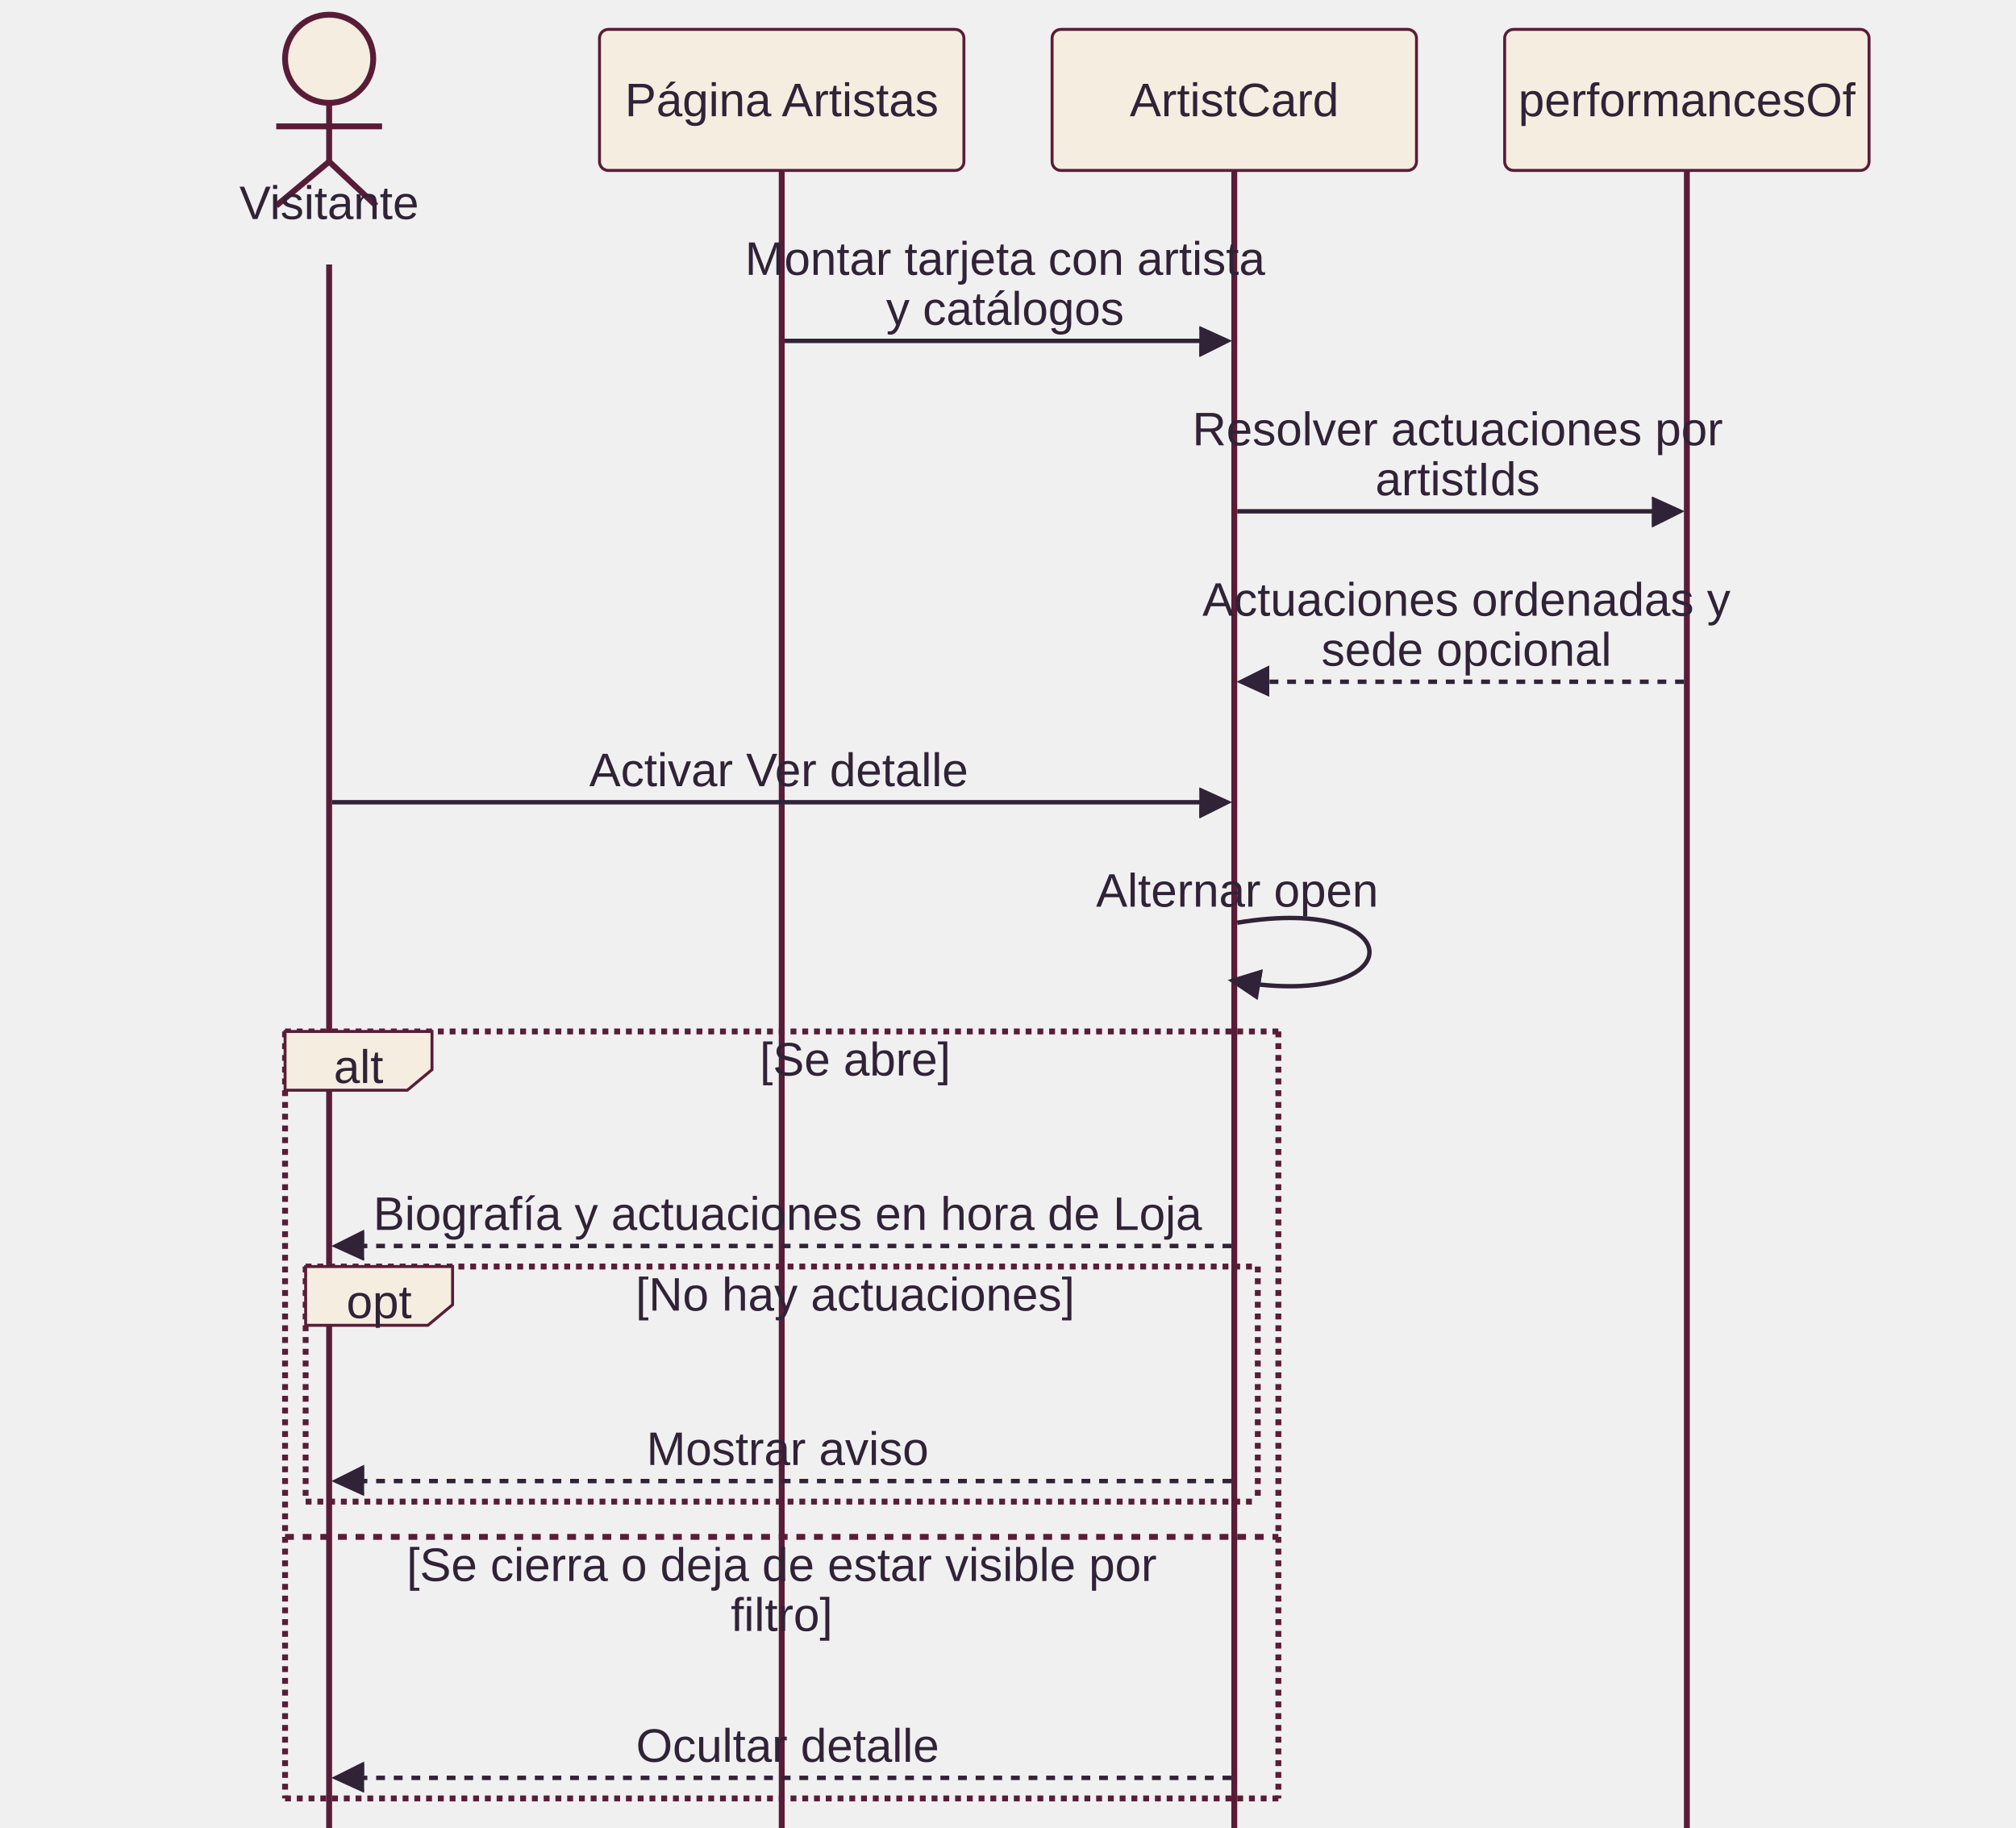
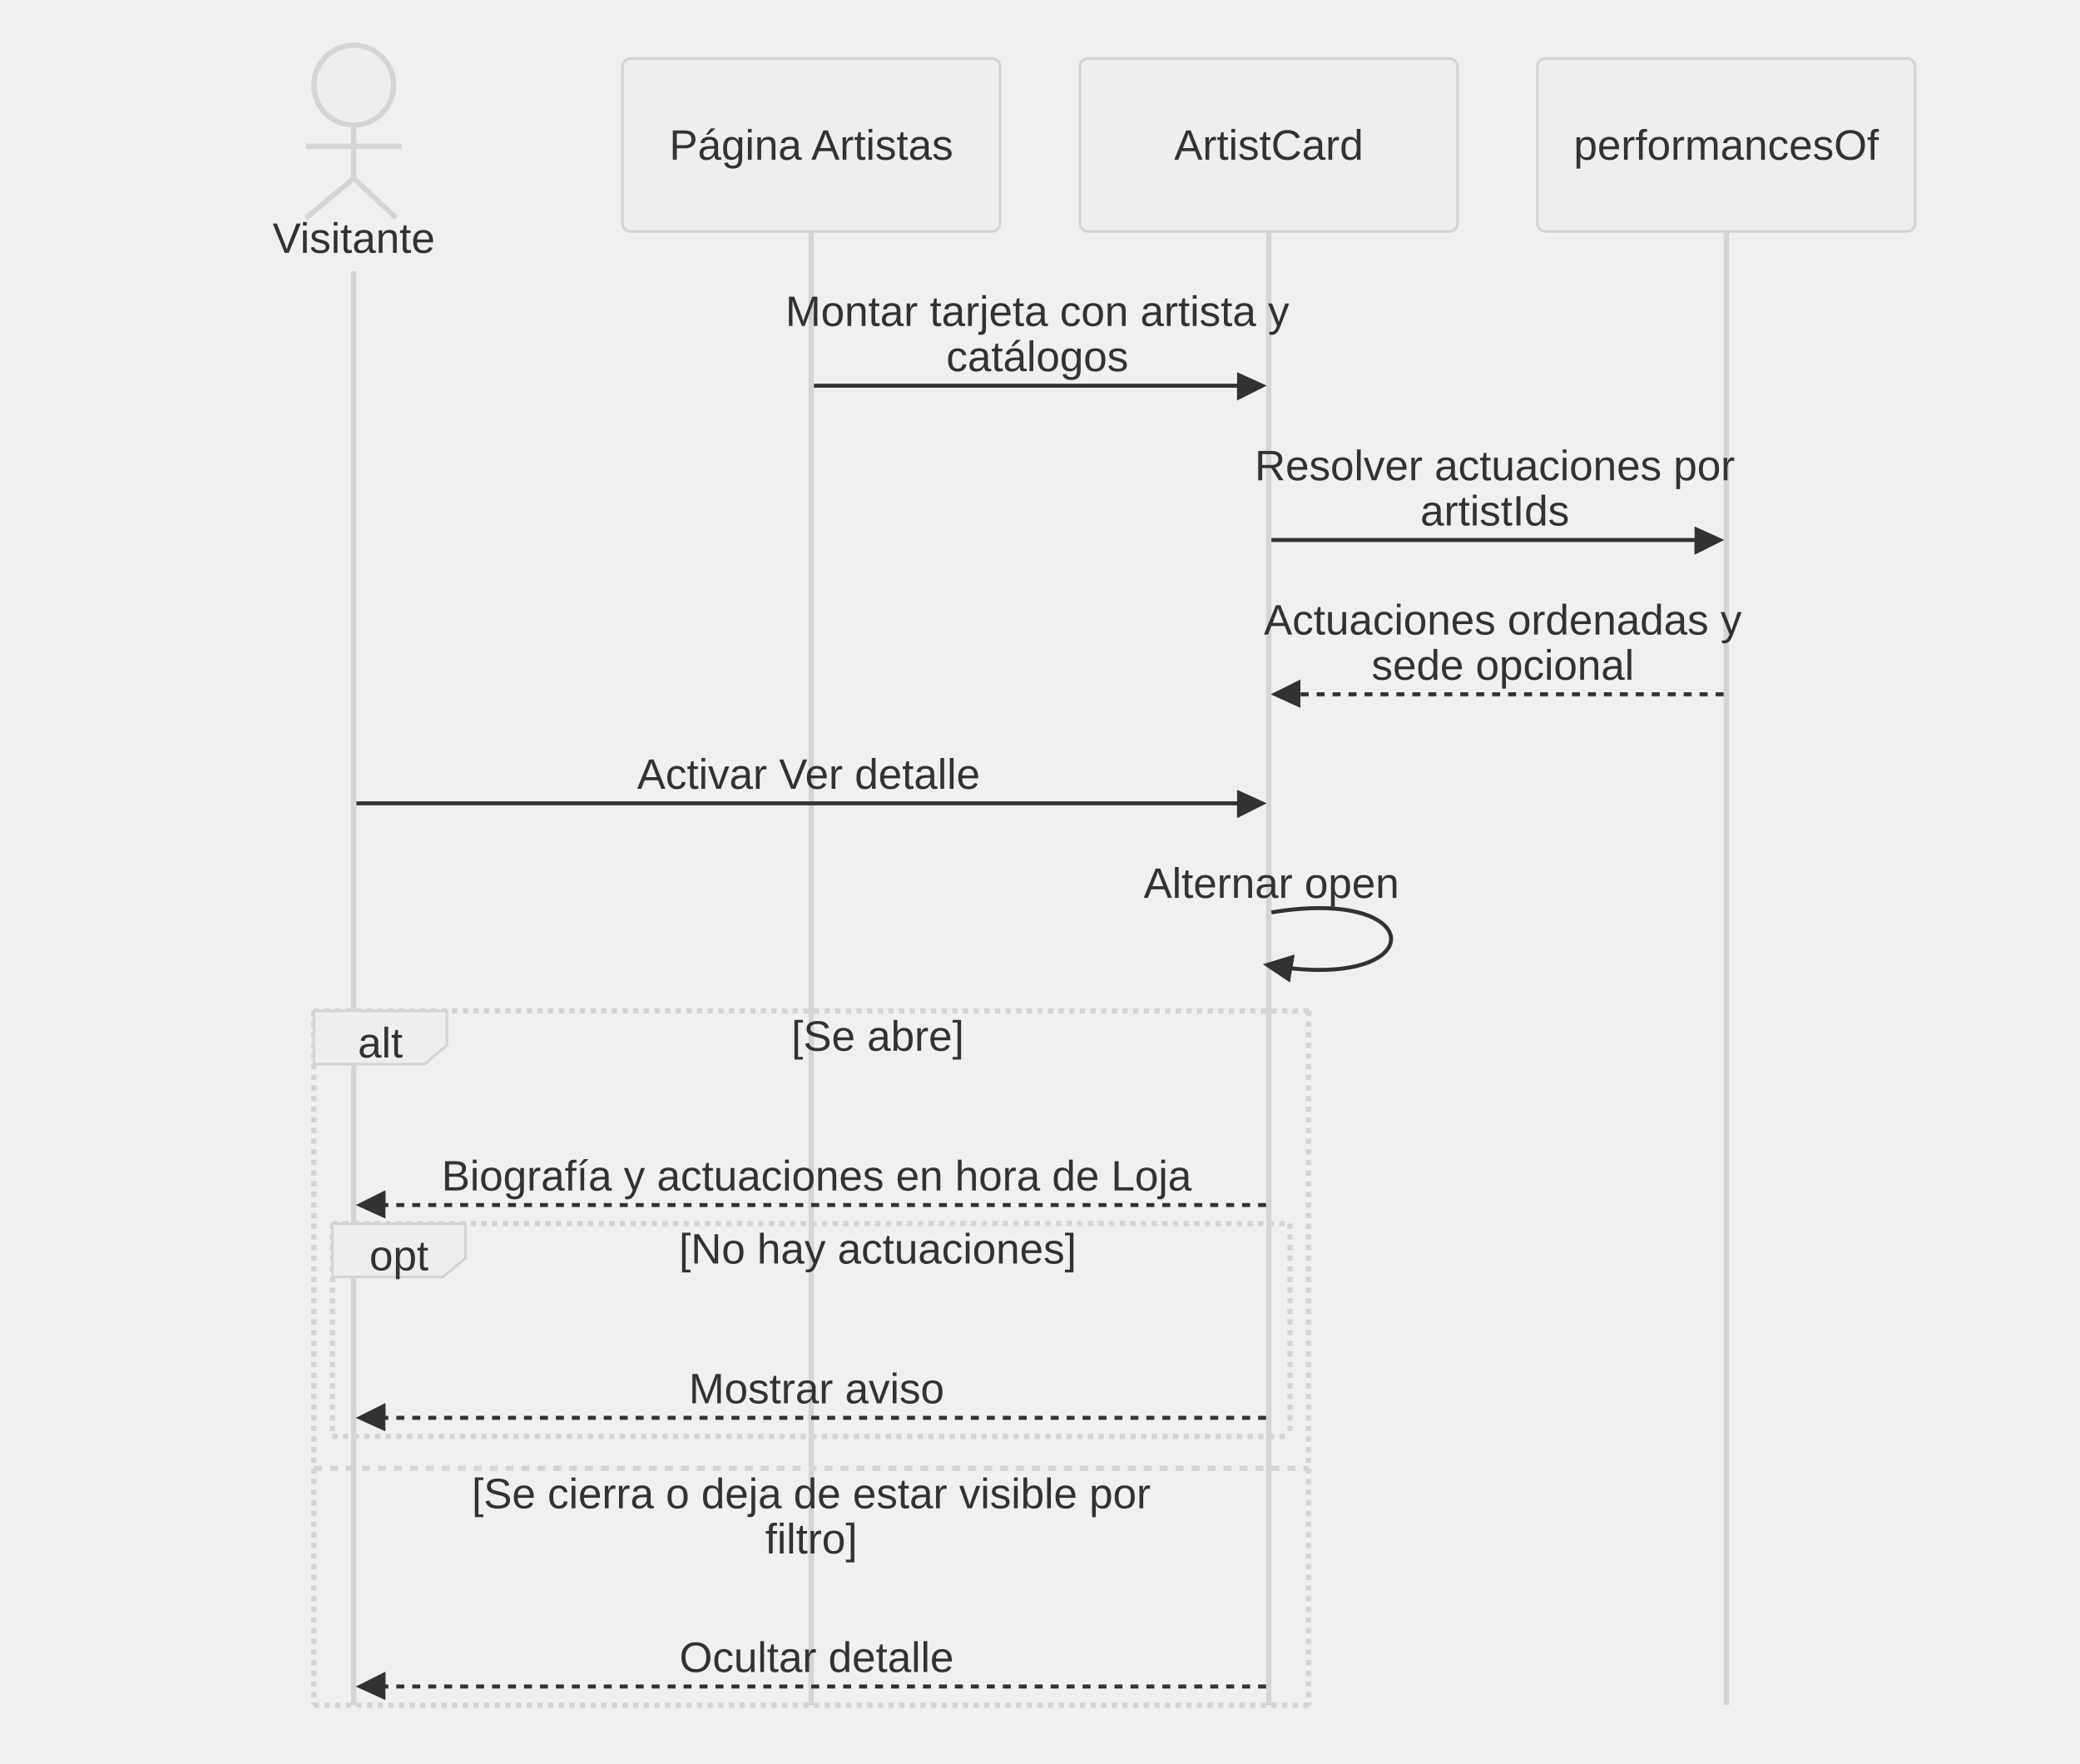
- <svg xmlns="http://www.w3.org/2000/svg" id="fiavl-CU-06" width="686" height="622" viewBox="-50 -10 686 622" role="graphics-document document" aria-roledescription="sequence">
+ <svg xmlns="http://www.w3.org/2000/svg" id="fiavl-CU-06" width="782" height="663" viewBox="-62 -22 782 663" role="graphics-document document" aria-roledescription="sequence" style="display:block;background:white;filter:grayscale(1)">
  <g>
-     <line id="actor27" x1="524" y1="48" x2="524" y2="2000" class="actor-line 200" stroke-width="0.5px" stroke="#999" name="L" />
+     <line id="actor27" x1="587" y1="65" x2="587" y2="619" class="actor-line 200" stroke-width="0.5px" stroke="#999" name="L" />
    <g id="root-27">
-       <rect x="462" y="0" fill="#eaeaea" stroke="#666" width="124" height="48" name="L" rx="3" ry="3" class="actor actor-top" />
-       <text x="524" y="24" dominant-baseline="central" alignment-baseline="central" class="actor actor-box" style="text-anchor: middle; font-size: 16px; font-weight: 400;">
-         <tspan x="524" dy="0">performancesOf</tspan>
+       <rect x="516" y="0" fill="#eaeaea" stroke="#666" width="142" height="65" name="L" rx="3" ry="3" class="actor actor-top" />
+       <text x="587" y="32.5" dominant-baseline="central" alignment-baseline="central" class="actor actor-box" style="text-anchor: middle; font-size: 16px; font-weight: 400; font-family: Arial, sans-serif;">
+         <tspan x="587" dy="0">performancesOf</tspan>
      </text>
    </g>
  </g>
  <g>
-     <line id="actor26" x1="370" y1="48" x2="370" y2="2000" class="actor-line 200" stroke-width="0.5px" stroke="#999" name="C" />
+     <line id="actor26" x1="415" y1="65" x2="415" y2="619" class="actor-line 200" stroke-width="0.5px" stroke="#999" name="C" />
    <g id="root-26">
-       <rect x="308" y="0" fill="#eaeaea" stroke="#666" width="124" height="48" name="C" rx="3" ry="3" class="actor actor-top" />
-       <text x="370" y="24" dominant-baseline="central" alignment-baseline="central" class="actor actor-box" style="text-anchor: middle; font-size: 16px; font-weight: 400;">
-         <tspan x="370" dy="0">ArtistCard</tspan>
+       <rect x="344" y="0" fill="#eaeaea" stroke="#666" width="142" height="65" name="C" rx="3" ry="3" class="actor actor-top" />
+       <text x="415" y="32.5" dominant-baseline="central" alignment-baseline="central" class="actor actor-box" style="text-anchor: middle; font-size: 16px; font-weight: 400; font-family: Arial, sans-serif;">
+         <tspan x="415" dy="0">ArtistCard</tspan>
      </text>
    </g>
  </g>
  <g>
-     <line id="actor25" x1="216" y1="48" x2="216" y2="2000" class="actor-line 200" stroke-width="0.5px" stroke="#999" name="P" />
+     <line id="actor25" x1="243" y1="65" x2="243" y2="619" class="actor-line 200" stroke-width="0.5px" stroke="#999" name="P" />
    <g id="root-25">
-       <rect x="154" y="0" fill="#eaeaea" stroke="#666" width="124" height="48" name="P" rx="3" ry="3" class="actor actor-top" />
-       <text x="216" y="24" dominant-baseline="central" alignment-baseline="central" class="actor actor-box" style="text-anchor: middle; font-size: 16px; font-weight: 400;">
-         <tspan x="216" dy="0">Página Artistas</tspan>
+       <rect x="172" y="0" fill="#eaeaea" stroke="#666" width="142" height="65" name="P" rx="3" ry="3" class="actor actor-top" />
+       <text x="243" y="32.5" dominant-baseline="central" alignment-baseline="central" class="actor actor-box" style="text-anchor: middle; font-size: 16px; font-weight: 400; font-family: Arial, sans-serif;">
+         <tspan x="243" dy="0">Página Artistas</tspan>
      </text>
    </g>
  </g>
  <g>
-     <line id="actor24" x1="62" y1="80" x2="62" y2="2000" class="actor-line 200" stroke-width="0.5px" stroke="#999" name="V" />
+     <line id="actor24" x1="71" y1="80" x2="71" y2="619" class="actor-line 200" stroke-width="0.5px" stroke="#999" name="V" />
  </g>
-   <style>#fiavl-CU-06{font-family:Arial,sans-serif;font-size:14px;fill:#302237;}@keyframes edge-animation-frame{from{stroke-dashoffset:0;}}@keyframes dash{to{stroke-dashoffset:0;}}#fiavl-CU-06 .edge-animation-slow{stroke-dasharray:9,5!important;stroke-dashoffset:900;animation:dash 50s linear infinite;stroke-linecap:round;}#fiavl-CU-06 .edge-animation-fast{stroke-dasharray:9,5!important;stroke-dashoffset:900;animation:dash 20s linear infinite;stroke-linecap:round;}#fiavl-CU-06 .error-icon{fill:#F8E9CF;}#fiavl-CU-06 .error-text{fill:#071630;stroke:#071630;}#fiavl-CU-06 .edge-thickness-normal{stroke-width:1px;}#fiavl-CU-06 .edge-thickness-thick{stroke-width:3.5px;}#fiavl-CU-06 .edge-pattern-solid{stroke-dasharray:0;}#fiavl-CU-06 .edge-thickness-invisible{stroke-width:0;fill:none;}#fiavl-CU-06 .edge-pattern-dashed{stroke-dasharray:3;}#fiavl-CU-06 .edge-pattern-dotted{stroke-dasharray:2;}#fiavl-CU-06 .marker{fill:#591C37;stroke:#591C37;}#fiavl-CU-06 .marker.cross{stroke:#591C37;}#fiavl-CU-06 svg{font-family:Arial,sans-serif;font-size:14px;}#fiavl-CU-06 p{margin:0;}#fiavl-CU-06 .actor{stroke:#591C37;fill:#F5EDE0;}#fiavl-CU-06 text.actor&gt;tspan{fill:#302237;stroke:none;}#fiavl-CU-06 .actor-line{stroke:#591C37;}#fiavl-CU-06 .innerArc{stroke-width:1.5;stroke-dasharray:none;}#fiavl-CU-06 .messageLine0{stroke-width:1.5;stroke-dasharray:none;stroke:#302237;}#fiavl-CU-06 .messageLine1{stroke-width:1.5;stroke-dasharray:2,2;stroke:#302237;}#fiavl-CU-06 #arrowhead path{fill:#302237;stroke:#302237;}#fiavl-CU-06 .sequenceNumber{fill:#a6e3c8;}#fiavl-CU-06 #sequencenumber{fill:#302237;}#fiavl-CU-06 #crosshead path{fill:#302237;stroke:#302237;}#fiavl-CU-06 .messageText{fill:#302237;stroke:none;}#fiavl-CU-06 .labelBox{stroke:#591C37;fill:#F5EDE0;}#fiavl-CU-06 .labelText,#fiavl-CU-06 .labelText&gt;tspan{fill:#302237;stroke:none;}#fiavl-CU-06 .loopText,#fiavl-CU-06 .loopText&gt;tspan{fill:#302237;stroke:none;}#fiavl-CU-06 .loopLine{stroke-width:2px;stroke-dasharray:2,2;stroke:#591C37;fill:#591C37;}#fiavl-CU-06 .note{stroke:#591C37;fill:#F8E9CF;}#fiavl-CU-06 .noteText,#fiavl-CU-06 .noteText&gt;tspan{fill:#302237;stroke:none;}#fiavl-CU-06 .activation0{fill:#FBF7F0;stroke:hsl(38.182, 57.895%, 86.275%);}#fiavl-CU-06 .activation1{fill:#FBF7F0;stroke:hsl(38.182, 57.895%, 86.275%);}#fiavl-CU-06 .activation2{fill:#FBF7F0;stroke:hsl(38.182, 57.895%, 86.275%);}#fiavl-CU-06 .actorPopupMenu{position:absolute;}#fiavl-CU-06 .actorPopupMenuPanel{position:absolute;fill:#F5EDE0;box-shadow:0px 8px 16px 0px rgba(0,0,0,0.2);filter:drop-shadow(3px 5px 2px rgb(0 0 0 / 0.4));}#fiavl-CU-06 .actor-man line{stroke:#591C37;fill:#F5EDE0;}#fiavl-CU-06 .actor-man circle,#fiavl-CU-06 line{stroke:#591C37;fill:#F5EDE0;stroke-width:2px;}#fiavl-CU-06 :root{--mermaid-font-family:"trebuchet ms",verdana,arial,sans-serif;}</style>
+   <style>#fiavl-CU-06{font-family:Arial,sans-serif;font-size:16px;fill:#000000;}@keyframes edge-animation-frame{from{stroke-dashoffset:0;}}@keyframes dash{to{stroke-dashoffset:0;}}#fiavl-CU-06 .edge-animation-slow{stroke-dasharray:9,5!important;stroke-dashoffset:900;animation:dash 50s linear infinite;stroke-linecap:round;}#fiavl-CU-06 .edge-animation-fast{stroke-dasharray:9,5!important;stroke-dashoffset:900;animation:dash 20s linear infinite;stroke-linecap:round;}#fiavl-CU-06 .error-icon{fill:#552222;}#fiavl-CU-06 .error-text{fill:#552222;stroke:#552222;}#fiavl-CU-06 .edge-thickness-normal{stroke-width:1px;}#fiavl-CU-06 .edge-thickness-thick{stroke-width:3.5px;}#fiavl-CU-06 .edge-pattern-solid{stroke-dasharray:0;}#fiavl-CU-06 .edge-thickness-invisible{stroke-width:0;fill:none;}#fiavl-CU-06 .edge-pattern-dashed{stroke-dasharray:3;}#fiavl-CU-06 .edge-pattern-dotted{stroke-dasharray:2;}#fiavl-CU-06 .marker{fill:#666;stroke:#666;}#fiavl-CU-06 .marker.cross{stroke:#666;}#fiavl-CU-06 svg{font-family:Arial,sans-serif;font-size:16px;}#fiavl-CU-06 p{margin:0;}#fiavl-CU-06 .actor{stroke:hsl(0, 0%, 83%);fill:#eee;}#fiavl-CU-06 text.actor&gt;tspan{fill:#333;stroke:none;}#fiavl-CU-06 .actor-line{stroke:hsl(0, 0%, 83%);}#fiavl-CU-06 .innerArc{stroke-width:1.5;stroke-dasharray:none;}#fiavl-CU-06 .messageLine0{stroke-width:1.5;stroke-dasharray:none;stroke:#333;}#fiavl-CU-06 .messageLine1{stroke-width:1.5;stroke-dasharray:2,2;stroke:#333;}#fiavl-CU-06 #arrowhead path{fill:#333;stroke:#333;}#fiavl-CU-06 .sequenceNumber{fill:white;}#fiavl-CU-06 #sequencenumber{fill:#333;}#fiavl-CU-06 #crosshead path{fill:#333;stroke:#333;}#fiavl-CU-06 .messageText{fill:#333;stroke:none;}#fiavl-CU-06 .labelBox{stroke:hsl(0, 0%, 83%);fill:#eee;}#fiavl-CU-06 .labelText,#fiavl-CU-06 .labelText&gt;tspan{fill:#333;stroke:none;}#fiavl-CU-06 .loopText,#fiavl-CU-06 .loopText&gt;tspan{fill:#333;stroke:none;}#fiavl-CU-06 .loopLine{stroke-width:2px;stroke-dasharray:2,2;stroke:hsl(0, 0%, 83%);fill:hsl(0, 0%, 83%);}#fiavl-CU-06 .note{stroke:#555555;fill:#ffffff;}#fiavl-CU-06 .noteText,#fiavl-CU-06 .noteText&gt;tspan{fill:#000000;stroke:none;}#fiavl-CU-06 .activation0{fill:#f4f4f4;stroke:#666;}#fiavl-CU-06 .activation1{fill:#f4f4f4;stroke:#666;}#fiavl-CU-06 .activation2{fill:#f4f4f4;stroke:#666;}#fiavl-CU-06 .actorPopupMenu{position:absolute;}#fiavl-CU-06 .actorPopupMenuPanel{position:absolute;fill:#eee;box-shadow:0px 8px 16px 0px rgba(0,0,0,0.2);filter:drop-shadow(3px 5px 2px rgb(0 0 0 / 0.4));}#fiavl-CU-06 .actor-man line{stroke:hsl(0, 0%, 83%);fill:#eee;}#fiavl-CU-06 .actor-man circle,#fiavl-CU-06 line{stroke:hsl(0, 0%, 83%);fill:#eee;stroke-width:2px;}#fiavl-CU-06 :root{--mermaid-font-family:Arial,sans-serif;}</style>
  <g />
  <defs>
    <symbol id="computer" width="24" height="24">
      <path transform="scale(.5)" d="M2 2v13h20v-13h-20zm18 11h-16v-9h16v9zm-10.228 6l.466-1h3.524l.467 1h-4.457zm14.228 3h-24l2-6h2.104l-1.33 4h18.45l-1.297-4h2.073l2 6zm-5-10h-14v-7h14v7z" />
    </symbol>
  </defs>
  <defs>
    <symbol id="database" fill-rule="evenodd" clip-rule="evenodd">
      <path transform="scale(.5)" d="M12.258.001l.256.004.255.005.253.008.251.01.249.012.247.015.246.016.242.019.241.02.239.023.236.024.233.027.231.028.229.031.225.032.223.034.22.036.217.038.214.04.211.041.208.043.205.045.201.046.198.048.194.05.191.051.187.053.183.054.18.056.175.057.172.059.168.06.163.061.16.063.155.064.15.066.074.033.073.033.071.034.07.034.069.035.068.035.067.035.066.035.064.036.064.036.062.036.06.036.06.037.058.037.058.037.055.038.055.038.053.038.052.038.051.039.05.039.048.039.047.039.045.04.044.04.043.04.041.04.04.041.039.041.037.041.036.041.034.041.033.042.032.042.03.042.029.042.027.042.026.043.024.043.023.043.021.043.02.043.018.044.017.043.015.044.013.044.012.044.011.045.009.044.007.045.006.045.004.045.002.045.001.045v17l-.001.045-.002.045-.004.045-.006.045-.007.045-.009.044-.011.045-.012.044-.013.044-.015.044-.017.043-.018.044-.02.043-.021.043-.023.043-.024.043-.026.043-.027.042-.029.042-.03.042-.032.042-.033.042-.034.041-.036.041-.037.041-.039.041-.04.041-.041.04-.043.04-.044.04-.045.04-.047.039-.048.039-.05.039-.051.039-.052.038-.053.038-.055.038-.055.038-.058.037-.058.037-.06.037-.06.036-.062.036-.064.036-.064.036-.066.035-.067.035-.068.035-.069.035-.07.034-.071.034-.073.033-.074.033-.15.066-.155.064-.16.063-.163.061-.168.06-.172.059-.175.057-.18.056-.183.054-.187.053-.191.051-.194.05-.198.048-.201.046-.205.045-.208.043-.211.041-.214.04-.217.038-.22.036-.223.034-.225.032-.229.031-.231.028-.233.027-.236.024-.239.023-.241.02-.242.019-.246.016-.247.015-.249.012-.251.01-.253.008-.255.005-.256.004-.258.001-.258-.001-.256-.004-.255-.005-.253-.008-.251-.01-.249-.012-.247-.015-.245-.016-.243-.019-.241-.02-.238-.023-.236-.024-.234-.027-.231-.028-.228-.031-.226-.032-.223-.034-.22-.036-.217-.038-.214-.04-.211-.041-.208-.043-.204-.045-.201-.046-.198-.048-.195-.05-.19-.051-.187-.053-.184-.054-.179-.056-.176-.057-.172-.059-.167-.06-.164-.061-.159-.063-.155-.064-.151-.066-.074-.033-.072-.033-.072-.034-.07-.034-.069-.035-.068-.035-.067-.035-.066-.035-.064-.036-.063-.036-.062-.036-.061-.036-.06-.037-.058-.037-.057-.037-.056-.038-.055-.038-.053-.038-.052-.038-.051-.039-.049-.039-.049-.039-.046-.039-.046-.04-.044-.04-.043-.04-.041-.04-.04-.041-.039-.041-.037-.041-.036-.041-.034-.041-.033-.042-.032-.042-.03-.042-.029-.042-.027-.042-.026-.043-.024-.043-.023-.043-.021-.043-.02-.043-.018-.044-.017-.043-.015-.044-.013-.044-.012-.044-.011-.045-.009-.044-.007-.045-.006-.045-.004-.045-.002-.045-.001-.045v-17l.001-.045.002-.045.004-.045.006-.045.007-.045.009-.044.011-.045.012-.044.013-.044.015-.044.017-.043.018-.044.02-.043.021-.043.023-.043.024-.043.026-.043.027-.042.029-.042.03-.042.032-.042.033-.042.034-.041.036-.041.037-.041.039-.041.04-.041.041-.04.043-.04.044-.04.046-.04.046-.039.049-.039.049-.039.051-.039.052-.038.053-.038.055-.038.056-.038.057-.037.058-.037.06-.037.061-.036.062-.036.063-.036.064-.036.066-.035.067-.035.068-.035.069-.035.07-.034.072-.034.072-.033.074-.033.151-.066.155-.064.159-.063.164-.061.167-.06.172-.059.176-.057.179-.056.184-.054.187-.053.19-.051.195-.05.198-.048.201-.046.204-.045.208-.043.211-.041.214-.04.217-.038.22-.036.223-.034.226-.032.228-.031.231-.028.234-.027.236-.024.238-.023.241-.02.243-.019.245-.016.247-.015.249-.012.251-.01.253-.008.255-.005.256-.004.258-.001.258.001zm-9.258 20.499v.01l.001.021.003.021.004.022.005.021.006.022.007.022.009.023.01.022.011.023.012.023.013.023.015.023.016.024.017.023.018.024.019.024.021.024.022.025.023.024.024.025.052.049.056.05.061.051.066.051.07.051.075.051.079.052.084.052.088.052.092.052.097.052.102.051.105.052.11.052.114.051.119.051.123.051.127.05.131.05.135.05.139.048.144.049.147.047.152.047.155.047.16.045.163.045.167.043.171.043.176.041.178.041.183.039.187.039.19.037.194.035.197.035.202.033.204.031.209.03.212.029.216.027.219.025.222.024.226.021.23.02.233.018.236.016.24.015.243.012.246.01.249.008.253.005.256.004.259.001.26-.001.257-.004.254-.005.25-.008.247-.011.244-.012.241-.014.237-.016.233-.018.231-.021.226-.021.224-.024.22-.026.216-.027.212-.028.21-.031.205-.031.202-.034.198-.034.194-.036.191-.037.187-.039.183-.04.179-.04.175-.042.172-.043.168-.044.163-.045.16-.046.155-.046.152-.047.148-.048.143-.049.139-.049.136-.05.131-.05.126-.05.123-.051.118-.052.114-.051.11-.052.106-.052.101-.052.096-.052.092-.052.088-.053.083-.051.079-.052.074-.052.07-.051.065-.051.06-.051.056-.05.051-.05.023-.024.023-.025.021-.024.02-.024.019-.024.018-.024.017-.024.015-.023.014-.024.013-.023.012-.023.01-.023.01-.022.008-.022.006-.022.006-.022.004-.022.004-.021.001-.021.001-.021v-4.127l-.077.055-.08.053-.083.054-.085.053-.087.052-.09.052-.093.051-.095.05-.097.05-.1.049-.102.049-.105.048-.106.047-.109.047-.111.046-.114.045-.115.045-.118.044-.12.043-.122.042-.124.042-.126.041-.128.04-.13.04-.132.038-.134.038-.135.037-.138.037-.139.035-.142.035-.143.034-.144.033-.147.032-.148.031-.15.03-.151.03-.153.029-.154.027-.156.027-.158.026-.159.025-.161.024-.162.023-.163.022-.165.021-.166.02-.167.019-.169.018-.169.017-.171.016-.173.015-.173.014-.175.013-.175.012-.177.011-.178.01-.179.008-.179.008-.181.006-.182.005-.182.004-.184.003-.184.002h-.37l-.184-.002-.184-.003-.182-.004-.182-.005-.181-.006-.179-.008-.179-.008-.178-.01-.176-.011-.176-.012-.175-.013-.173-.014-.172-.015-.171-.016-.17-.017-.169-.018-.167-.019-.166-.02-.165-.021-.163-.022-.162-.023-.161-.024-.159-.025-.157-.026-.156-.027-.155-.027-.153-.029-.151-.03-.15-.03-.148-.031-.146-.032-.145-.033-.143-.034-.141-.035-.14-.035-.137-.037-.136-.037-.134-.038-.132-.038-.13-.04-.128-.04-.126-.041-.124-.042-.122-.042-.12-.044-.117-.043-.116-.045-.113-.045-.112-.046-.109-.047-.106-.047-.105-.048-.102-.049-.1-.049-.097-.05-.095-.05-.093-.052-.09-.051-.087-.052-.085-.053-.083-.054-.08-.054-.077-.054v4.127zm0-5.654v.011l.001.021.003.021.004.021.005.022.006.022.007.022.009.022.01.022.011.023.012.023.013.023.015.024.016.023.017.024.018.024.019.024.021.024.022.024.023.025.024.024.052.05.056.05.061.05.066.051.07.051.075.052.079.051.084.052.088.052.092.052.097.052.102.052.105.052.11.051.114.051.119.052.123.05.127.051.131.05.135.049.139.049.144.048.147.048.152.047.155.046.16.045.163.045.167.044.171.042.176.042.178.04.183.04.187.038.19.037.194.036.197.034.202.033.204.032.209.03.212.028.216.027.219.025.222.024.226.022.23.02.233.018.236.016.24.014.243.012.246.01.249.008.253.006.256.003.259.001.26-.001.257-.003.254-.006.25-.008.247-.01.244-.012.241-.015.237-.016.233-.018.231-.02.226-.022.224-.024.22-.025.216-.027.212-.029.21-.03.205-.032.202-.033.198-.035.194-.036.191-.037.187-.039.183-.039.179-.041.175-.042.172-.043.168-.044.163-.045.16-.045.155-.047.152-.047.148-.048.143-.048.139-.05.136-.049.131-.05.126-.051.123-.051.118-.051.114-.052.11-.052.106-.052.101-.052.096-.052.092-.052.088-.052.083-.052.079-.052.074-.051.07-.052.065-.051.06-.05.056-.051.051-.049.023-.025.023-.024.021-.025.02-.024.019-.024.018-.024.017-.024.015-.023.014-.023.013-.024.012-.022.01-.023.01-.023.008-.022.006-.022.006-.022.004-.021.004-.022.001-.021.001-.021v-4.139l-.077.054-.08.054-.083.054-.085.052-.087.053-.09.051-.093.051-.095.051-.097.05-.1.049-.102.049-.105.048-.106.047-.109.047-.111.046-.114.045-.115.044-.118.044-.12.044-.122.042-.124.042-.126.041-.128.04-.13.039-.132.039-.134.038-.135.037-.138.036-.139.036-.142.035-.143.033-.144.033-.147.033-.148.031-.15.03-.151.03-.153.028-.154.028-.156.027-.158.026-.159.025-.161.024-.162.023-.163.022-.165.021-.166.02-.167.019-.169.018-.169.017-.171.016-.173.015-.173.014-.175.013-.175.012-.177.011-.178.009-.179.009-.179.007-.181.007-.182.005-.182.004-.184.003-.184.002h-.37l-.184-.002-.184-.003-.182-.004-.182-.005-.181-.007-.179-.007-.179-.009-.178-.009-.176-.011-.176-.012-.175-.013-.173-.014-.172-.015-.171-.016-.17-.017-.169-.018-.167-.019-.166-.02-.165-.021-.163-.022-.162-.023-.161-.024-.159-.025-.157-.026-.156-.027-.155-.028-.153-.028-.151-.03-.15-.03-.148-.031-.146-.033-.145-.033-.143-.033-.141-.035-.14-.036-.137-.036-.136-.037-.134-.038-.132-.039-.13-.039-.128-.04-.126-.041-.124-.042-.122-.043-.12-.043-.117-.044-.116-.044-.113-.046-.112-.046-.109-.046-.106-.047-.105-.048-.102-.049-.1-.049-.097-.05-.095-.051-.093-.051-.09-.051-.087-.053-.085-.052-.083-.054-.08-.054-.077-.054v4.139zm0-5.666v.011l.001.02.003.022.004.021.005.022.006.021.007.022.009.023.01.022.011.023.012.023.013.023.015.023.016.024.017.024.018.023.019.024.021.025.022.024.023.024.024.025.052.05.056.05.061.05.066.051.07.051.075.052.079.051.084.052.088.052.092.052.097.052.102.052.105.051.11.052.114.051.119.051.123.051.127.05.131.05.135.05.139.049.144.048.147.048.152.047.155.046.16.045.163.045.167.043.171.043.176.042.178.04.183.04.187.038.19.037.194.036.197.034.202.033.204.032.209.03.212.028.216.027.219.025.222.024.226.021.23.02.233.018.236.017.24.014.243.012.246.01.249.008.253.006.256.003.259.001.26-.001.257-.003.254-.006.25-.008.247-.01.244-.013.241-.014.237-.016.233-.018.231-.02.226-.022.224-.024.22-.025.216-.027.212-.029.21-.03.205-.032.202-.033.198-.035.194-.036.191-.037.187-.039.183-.039.179-.041.175-.042.172-.043.168-.044.163-.045.16-.045.155-.047.152-.047.148-.048.143-.049.139-.049.136-.049.131-.051.126-.05.123-.051.118-.052.114-.051.11-.052.106-.052.101-.052.096-.052.092-.052.088-.052.083-.052.079-.052.074-.052.07-.051.065-.051.06-.051.056-.05.051-.049.023-.025.023-.025.021-.024.02-.024.019-.024.018-.024.017-.024.015-.023.014-.024.013-.023.012-.023.01-.022.01-.023.008-.022.006-.022.006-.022.004-.022.004-.021.001-.021.001-.021v-4.153l-.077.054-.08.054-.083.053-.085.053-.087.053-.09.051-.093.051-.095.051-.097.05-.1.049-.102.048-.105.048-.106.048-.109.046-.111.046-.114.046-.115.044-.118.044-.12.043-.122.043-.124.042-.126.041-.128.04-.13.039-.132.039-.134.038-.135.037-.138.036-.139.036-.142.034-.143.034-.144.033-.147.032-.148.032-.15.03-.151.03-.153.028-.154.028-.156.027-.158.026-.159.024-.161.024-.162.023-.163.023-.165.021-.166.02-.167.019-.169.018-.169.017-.171.016-.173.015-.173.014-.175.013-.175.012-.177.01-.178.01-.179.009-.179.007-.181.006-.182.006-.182.004-.184.003-.184.001-.185.001-.185-.001-.184-.001-.184-.003-.182-.004-.182-.006-.181-.006-.179-.007-.179-.009-.178-.01-.176-.01-.176-.012-.175-.013-.173-.014-.172-.015-.171-.016-.17-.017-.169-.018-.167-.019-.166-.02-.165-.021-.163-.023-.162-.023-.161-.024-.159-.024-.157-.026-.156-.027-.155-.028-.153-.028-.151-.03-.15-.03-.148-.032-.146-.032-.145-.033-.143-.034-.141-.034-.14-.036-.137-.036-.136-.037-.134-.038-.132-.039-.13-.039-.128-.041-.126-.041-.124-.041-.122-.043-.12-.043-.117-.044-.116-.044-.113-.046-.112-.046-.109-.046-.106-.048-.105-.048-.102-.048-.1-.05-.097-.049-.095-.051-.093-.051-.09-.052-.087-.052-.085-.053-.083-.053-.08-.054-.077-.054v4.153zm8.74-8.179l-.257.004-.254.005-.25.008-.247.011-.244.012-.241.014-.237.016-.233.018-.231.021-.226.022-.224.023-.22.026-.216.027-.212.028-.21.031-.205.032-.202.033-.198.034-.194.036-.191.038-.187.038-.183.04-.179.041-.175.042-.172.043-.168.043-.163.045-.16.046-.155.046-.152.048-.148.048-.143.048-.139.049-.136.05-.131.05-.126.051-.123.051-.118.051-.114.052-.11.052-.106.052-.101.052-.096.052-.092.052-.088.052-.083.052-.079.052-.074.051-.07.052-.065.051-.06.05-.056.05-.051.05-.023.025-.023.024-.021.024-.02.025-.019.024-.018.024-.017.023-.015.024-.014.023-.013.023-.012.023-.01.023-.01.022-.008.022-.006.023-.006.021-.004.022-.004.021-.001.021-.001.021.001.021.001.021.004.021.004.022.006.021.006.023.008.022.01.022.01.023.012.023.013.023.014.023.015.024.017.023.018.024.019.024.02.025.021.024.023.024.023.025.051.05.056.05.06.05.065.051.07.052.074.051.079.052.083.052.088.052.092.052.096.052.101.052.106.052.11.052.114.052.118.051.123.051.126.051.131.05.136.05.139.049.143.048.148.048.152.048.155.046.16.046.163.045.168.043.172.043.175.042.179.041.183.04.187.038.191.038.194.036.198.034.202.033.205.032.21.031.212.028.216.027.22.026.224.023.226.022.231.021.233.018.237.016.241.014.244.012.247.011.25.008.254.005.257.004.26.001.26-.001.257-.004.254-.005.25-.008.247-.011.244-.012.241-.014.237-.016.233-.018.231-.021.226-.022.224-.023.22-.026.216-.027.212-.028.21-.031.205-.032.202-.033.198-.034.194-.036.191-.038.187-.038.183-.04.179-.041.175-.042.172-.043.168-.043.163-.045.16-.046.155-.046.152-.048.148-.048.143-.048.139-.049.136-.05.131-.05.126-.051.123-.051.118-.051.114-.052.11-.052.106-.052.101-.052.096-.052.092-.052.088-.052.083-.052.079-.052.074-.051.07-.052.065-.051.06-.05.056-.05.051-.05.023-.025.023-.024.021-.024.02-.025.019-.024.018-.024.017-.023.015-.024.014-.023.013-.023.012-.023.01-.023.01-.022.008-.022.006-.023.006-.021.004-.022.004-.021.001-.021.001-.021-.001-.021-.001-.021-.004-.021-.004-.022-.006-.021-.006-.023-.008-.022-.01-.022-.01-.023-.012-.023-.013-.023-.014-.023-.015-.024-.017-.023-.018-.024-.019-.024-.02-.025-.021-.024-.023-.024-.023-.025-.051-.05-.056-.05-.06-.05-.065-.051-.07-.052-.074-.051-.079-.052-.083-.052-.088-.052-.092-.052-.096-.052-.101-.052-.106-.052-.11-.052-.114-.052-.118-.051-.123-.051-.126-.051-.131-.05-.136-.05-.139-.049-.143-.048-.148-.048-.152-.048-.155-.046-.16-.046-.163-.045-.168-.043-.172-.043-.175-.042-.179-.041-.183-.04-.187-.038-.191-.038-.194-.036-.198-.034-.202-.033-.205-.032-.21-.031-.212-.028-.216-.027-.22-.026-.224-.023-.226-.022-.231-.021-.233-.018-.237-.016-.241-.014-.244-.012-.247-.011-.25-.008-.254-.005-.257-.004-.26-.001-.26.001z" />
    </symbol>
  </defs>
  <defs>
    <symbol id="clock" width="24" height="24">
      <path transform="scale(.5)" d="M12 2c5.514 0 10 4.486 10 10s-4.486 10-10 10-10-4.486-10-10 4.486-10 10-10zm0-2c-6.627 0-12 5.373-12 12s5.373 12 12 12 12-5.373 12-12-5.373-12-12-12zm5.848 12.459c.202.038.202.333.001.372-1.907.361-6.045 1.111-6.547 1.111-.719 0-1.301-.582-1.301-1.301 0-.512.77-5.447 1.125-7.445.034-.192.312-.181.343.014l.985 6.238 5.394 1.011z" />
    </symbol>
  </defs>
  <defs>
    <marker id="arrowhead" refX="7.9" refY="5" markerUnits="userSpaceOnUse" markerWidth="12" markerHeight="12" orient="auto-start-reverse">
      <path d="M -1 0 L 10 5 L 0 10 z" />
    </marker>
  </defs>
  <defs>
    <marker id="crosshead" markerWidth="15" markerHeight="8" orient="auto" refX="4" refY="4.5">
      <path fill="none" stroke="#000000" stroke-width="1pt" d="M 1,2 L 6,7 M 6,2 L 1,7" style="stroke-dasharray: 0, 0;" />
    </marker>
  </defs>
  <defs>
    <marker id="filled-head" refX="15.5" refY="7" markerWidth="20" markerHeight="28" orient="auto">
      <path d="M 18,7 L9,13 L14,7 L9,1 Z" />
    </marker>
  </defs>
  <defs>
    <marker id="sequencenumber" refX="15" refY="15" markerWidth="60" markerHeight="40" orient="auto">
      <circle cx="15" cy="15" r="6" />
    </marker>
  </defs>
  <g>
-     <line x1="54" y1="421" x2="378" y2="421" class="loopLine" />
-     <line x1="378" y1="421" x2="378" y2="501" class="loopLine" />
-     <line x1="54" y1="501" x2="378" y2="501" class="loopLine" />
-     <line x1="54" y1="421" x2="54" y2="501" class="loopLine" />
-     <polygon points="54,421 104,421 104,434 95.6,441 54,441" class="labelBox" />
-     <text x="79" y="434" text-anchor="middle" dominant-baseline="middle" alignment-baseline="middle" class="labelText" style="font-size: 16px; font-weight: 400;">opt</text>
-     <text x="241" y="436" text-anchor="middle" class="loopText" style="font-size: 16px; font-weight: 400;">
-       <tspan x="241">[No hay actuaciones]</tspan>
+     <line x1="63" y1="438" x2="423" y2="438" class="loopLine" />
+     <line x1="423" y1="438" x2="423" y2="518" class="loopLine" />
+     <line x1="63" y1="518" x2="423" y2="518" class="loopLine" />
+     <line x1="63" y1="438" x2="63" y2="518" class="loopLine" />
+     <polygon points="63,438 113,438 113,451 104.6,458 63,458" class="labelBox" />
+     <text x="88" y="451" text-anchor="middle" dominant-baseline="middle" alignment-baseline="middle" class="labelText" style="font-family: Arial, sans-serif; font-size: 16px; font-weight: 400;">opt</text>
+     <text x="268" y="453" text-anchor="middle" class="loopText" style="font-family: Arial, sans-serif; font-size: 16px; font-weight: 400;">
+       <tspan x="268">[No hay actuaciones]</tspan>
    </text>
  </g>
  <g>
-     <line x1="47" y1="341" x2="385" y2="341" class="loopLine" />
-     <line x1="385" y1="341" x2="385" y2="602" class="loopLine" />
-     <line x1="47" y1="602" x2="385" y2="602" class="loopLine" />
-     <line x1="47" y1="341" x2="47" y2="602" class="loopLine" />
-     <line x1="47" y1="513" x2="385" y2="513" class="loopLine" style="stroke-dasharray: 3, 3;" />
-     <polygon points="47,341 97,341 97,354 88.6,361 47,361" class="labelBox" />
-     <text x="72" y="354" text-anchor="middle" dominant-baseline="middle" alignment-baseline="middle" class="labelText" style="font-size: 16px; font-weight: 400;">alt</text>
-     <text x="241" y="356" text-anchor="middle" class="loopText" style="font-size: 16px; font-weight: 400;">
-       <tspan x="241">[Se abre]</tspan>
+     <line x1="56" y1="358" x2="430" y2="358" class="loopLine" />
+     <line x1="430" y1="358" x2="430" y2="619" class="loopLine" />
+     <line x1="56" y1="619" x2="430" y2="619" class="loopLine" />
+     <line x1="56" y1="358" x2="56" y2="619" class="loopLine" />
+     <line x1="56" y1="530" x2="430" y2="530" class="loopLine" style="stroke-dasharray: 3, 3;" />
+     <polygon points="56,358 106,358 106,371 97.6,378 56,378" class="labelBox" />
+     <text x="81" y="371" text-anchor="middle" dominant-baseline="middle" alignment-baseline="middle" class="labelText" style="font-family: Arial, sans-serif; font-size: 16px; font-weight: 400;">alt</text>
+     <text x="268" y="373" text-anchor="middle" class="loopText" style="font-family: Arial, sans-serif; font-size: 16px; font-weight: 400;">
+       <tspan x="268">[Se abre]</tspan>
    </text>
-     <text x="216" y="528" text-anchor="middle" class="loopText" style="font-size: 16px; font-weight: 400;">[Se cierra o deja de estar visible por</text>
-     <text x="216" y="545" text-anchor="middle" class="loopText" style="font-size: 16px; font-weight: 400;">filtro]</text>
+     <text x="243" y="545" text-anchor="middle" class="loopText" style="font-family: Arial, sans-serif; font-size: 16px; font-weight: 400;">[Se cierra o deja de estar visible por</text>
+     <text x="243" y="562" text-anchor="middle" class="loopText" style="font-family: Arial, sans-serif; font-size: 16px; font-weight: 400;">filtro]</text>
  </g>
  <g class="actor-man actor-top" name="V">
-     <line id="actor-man-torso24" x1="62" y1="25" x2="62" y2="45" />
-     <line id="actor-man-arms24" x1="44" y1="33" x2="80" y2="33" />
-     <line x1="44" y1="60" x2="62" y2="45" />
-     <line x1="62" y1="45" x2="78" y2="60" />
-     <circle cx="62" cy="10" r="15" width="124" height="48" />
-     <text x="62" y="59" dominant-baseline="central" alignment-baseline="central" class="actor actor-man" style="text-anchor: middle; font-size: 16px; font-weight: 400;">
-       <tspan x="62" dy="0">Visitante</tspan>
+     <line id="actor-man-torso24" x1="71" y1="25" x2="71" y2="45" />
+     <line id="actor-man-arms24" x1="53" y1="33" x2="89" y2="33" />
+     <line x1="53" y1="60" x2="71" y2="45" />
+     <line x1="71" y1="45" x2="87" y2="60" />
+     <circle cx="71" cy="10" r="15" width="142" height="65" />
+     <text x="71" y="67.5" dominant-baseline="central" alignment-baseline="central" class="actor actor-man" style="text-anchor: middle; font-size: 16px; font-weight: 400; font-family: Arial, sans-serif;">
+       <tspan x="71" dy="0">Visitante</tspan>
    </text>
  </g>
-   <text x="292" y="63" text-anchor="middle" dominant-baseline="middle" alignment-baseline="middle" class="messageText" dy="1em" style="font-size: 16px; font-weight: 400;">Montar tarjeta con artista</text>
-   <text x="292" y="80" text-anchor="middle" dominant-baseline="middle" alignment-baseline="middle" class="messageText" dy="1em" style="font-size: 16px; font-weight: 400;">y catálogos</text>
-   <line x1="217" y1="106" x2="366" y2="106" class="messageLine0" stroke-width="2" stroke="none" marker-end="url(#arrowhead)" style="fill: none;" />
-   <text x="446" y="121" text-anchor="middle" dominant-baseline="middle" alignment-baseline="middle" class="messageText" dy="1em" style="font-size: 16px; font-weight: 400;">Resolver actuaciones por</text>
-   <text x="446" y="138" text-anchor="middle" dominant-baseline="middle" alignment-baseline="middle" class="messageText" dy="1em" style="font-size: 16px; font-weight: 400;">artistIds</text>
-   <line x1="371" y1="164" x2="520" y2="164" class="messageLine0" stroke-width="2" stroke="none" marker-end="url(#arrowhead)" style="fill: none;" />
-   <text x="449" y="179" text-anchor="middle" dominant-baseline="middle" alignment-baseline="middle" class="messageText" dy="1em" style="font-size: 16px; font-weight: 400;">Actuaciones ordenadas y</text>
-   <text x="449" y="196" text-anchor="middle" dominant-baseline="middle" alignment-baseline="middle" class="messageText" dy="1em" style="font-size: 16px; font-weight: 400;">sede opcional</text>
-   <line x1="523" y1="222" x2="374" y2="222" class="messageLine1" stroke-width="2" stroke="none" marker-end="url(#arrowhead)" style="stroke-dasharray: 3, 3; fill: none;" />
-   <text x="215" y="237" text-anchor="middle" dominant-baseline="middle" alignment-baseline="middle" class="messageText" dy="1em" style="font-size: 16px; font-weight: 400;">Activar Ver detalle</text>
-   <line x1="63" y1="263" x2="366" y2="263" class="messageLine0" stroke-width="2" stroke="none" marker-end="url(#arrowhead)" style="fill: none;" />
-   <text x="371" y="278" text-anchor="middle" dominant-baseline="middle" alignment-baseline="middle" class="messageText" dy="1em" style="font-size: 16px; font-weight: 400;">Alternar open</text>
-   <path d="M 371,304 C 431,294 431,334 371,324" class="messageLine0" stroke-width="2" stroke="none" marker-end="url(#arrowhead)" style="fill: none;" />
-   <text x="218" y="388" text-anchor="middle" dominant-baseline="middle" alignment-baseline="middle" class="messageText" dy="1em" style="font-size: 16px; font-weight: 400;">Biografía y actuaciones en hora de Loja</text>
-   <line x1="369" y1="414" x2="66" y2="414" class="messageLine1" stroke-width="2" stroke="none" marker-end="url(#arrowhead)" style="stroke-dasharray: 3, 3; fill: none;" />
-   <text x="218" y="468" text-anchor="middle" dominant-baseline="middle" alignment-baseline="middle" class="messageText" dy="1em" style="font-size: 16px; font-weight: 400;">Mostrar aviso</text>
-   <line x1="369" y1="494" x2="66" y2="494" class="messageLine1" stroke-width="2" stroke="none" marker-end="url(#arrowhead)" style="stroke-dasharray: 3, 3; fill: none;" />
-   <text x="218" y="569" text-anchor="middle" dominant-baseline="middle" alignment-baseline="middle" class="messageText" dy="1em" style="font-size: 16px; font-weight: 400;">Ocultar detalle</text>
-   <line x1="369" y1="595" x2="66" y2="595" class="messageLine1" stroke-width="2" stroke="none" marker-end="url(#arrowhead)" style="stroke-dasharray: 3, 3; fill: none;" />
+   <text x="328" y="80" text-anchor="middle" dominant-baseline="middle" alignment-baseline="middle" class="messageText" dy="1em" style="font-family: Arial, sans-serif; font-size: 16px; font-weight: 400;">Montar tarjeta con artista y</text>
+   <text x="328" y="97" text-anchor="middle" dominant-baseline="middle" alignment-baseline="middle" class="messageText" dy="1em" style="font-family: Arial, sans-serif; font-size: 16px; font-weight: 400;">catálogos</text>
+   <line x1="244" y1="123" x2="411" y2="123" class="messageLine0" stroke-width="2" stroke="none" marker-end="url(#arrowhead)" style="fill: none;" />
+   <text x="500" y="138" text-anchor="middle" dominant-baseline="middle" alignment-baseline="middle" class="messageText" dy="1em" style="font-family: Arial, sans-serif; font-size: 16px; font-weight: 400;">Resolver actuaciones por</text>
+   <text x="500" y="155" text-anchor="middle" dominant-baseline="middle" alignment-baseline="middle" class="messageText" dy="1em" style="font-family: Arial, sans-serif; font-size: 16px; font-weight: 400;">artistIds</text>
+   <line x1="416" y1="181" x2="583" y2="181" class="messageLine0" stroke-width="2" stroke="none" marker-end="url(#arrowhead)" style="fill: none;" />
+   <text x="503" y="196" text-anchor="middle" dominant-baseline="middle" alignment-baseline="middle" class="messageText" dy="1em" style="font-family: Arial, sans-serif; font-size: 16px; font-weight: 400;">Actuaciones ordenadas y</text>
+   <text x="503" y="213" text-anchor="middle" dominant-baseline="middle" alignment-baseline="middle" class="messageText" dy="1em" style="font-family: Arial, sans-serif; font-size: 16px; font-weight: 400;">sede opcional</text>
+   <line x1="586" y1="239" x2="419" y2="239" class="messageLine1" stroke-width="2" stroke="none" marker-end="url(#arrowhead)" style="stroke-dasharray: 3, 3; fill: none;" />
+   <text x="242" y="254" text-anchor="middle" dominant-baseline="middle" alignment-baseline="middle" class="messageText" dy="1em" style="font-family: Arial, sans-serif; font-size: 16px; font-weight: 400;">Activar Ver detalle</text>
+   <line x1="72" y1="280" x2="411" y2="280" class="messageLine0" stroke-width="2" stroke="none" marker-end="url(#arrowhead)" style="fill: none;" />
+   <text x="416" y="295" text-anchor="middle" dominant-baseline="middle" alignment-baseline="middle" class="messageText" dy="1em" style="font-family: Arial, sans-serif; font-size: 16px; font-weight: 400;">Alternar open</text>
+   <path d="M 416,321 C 476,311 476,351 416,341" class="messageLine0" stroke-width="2" stroke="none" marker-end="url(#arrowhead)" style="fill: none;" />
+   <text x="245" y="405" text-anchor="middle" dominant-baseline="middle" alignment-baseline="middle" class="messageText" dy="1em" style="font-family: Arial, sans-serif; font-size: 16px; font-weight: 400;">Biografía y actuaciones en hora de Loja</text>
+   <line x1="414" y1="431" x2="75" y2="431" class="messageLine1" stroke-width="2" stroke="none" marker-end="url(#arrowhead)" style="stroke-dasharray: 3, 3; fill: none;" />
+   <text x="245" y="485" text-anchor="middle" dominant-baseline="middle" alignment-baseline="middle" class="messageText" dy="1em" style="font-family: Arial, sans-serif; font-size: 16px; font-weight: 400;">Mostrar aviso</text>
+   <line x1="414" y1="511" x2="75" y2="511" class="messageLine1" stroke-width="2" stroke="none" marker-end="url(#arrowhead)" style="stroke-dasharray: 3, 3; fill: none;" />
+   <text x="245" y="586" text-anchor="middle" dominant-baseline="middle" alignment-baseline="middle" class="messageText" dy="1em" style="font-family: Arial, sans-serif; font-size: 16px; font-weight: 400;">Ocultar detalle</text>
+   <line x1="414" y1="612" x2="75" y2="612" class="messageLine1" stroke-width="2" stroke="none" marker-end="url(#arrowhead)" style="stroke-dasharray: 3, 3; fill: none;" />
</svg>
